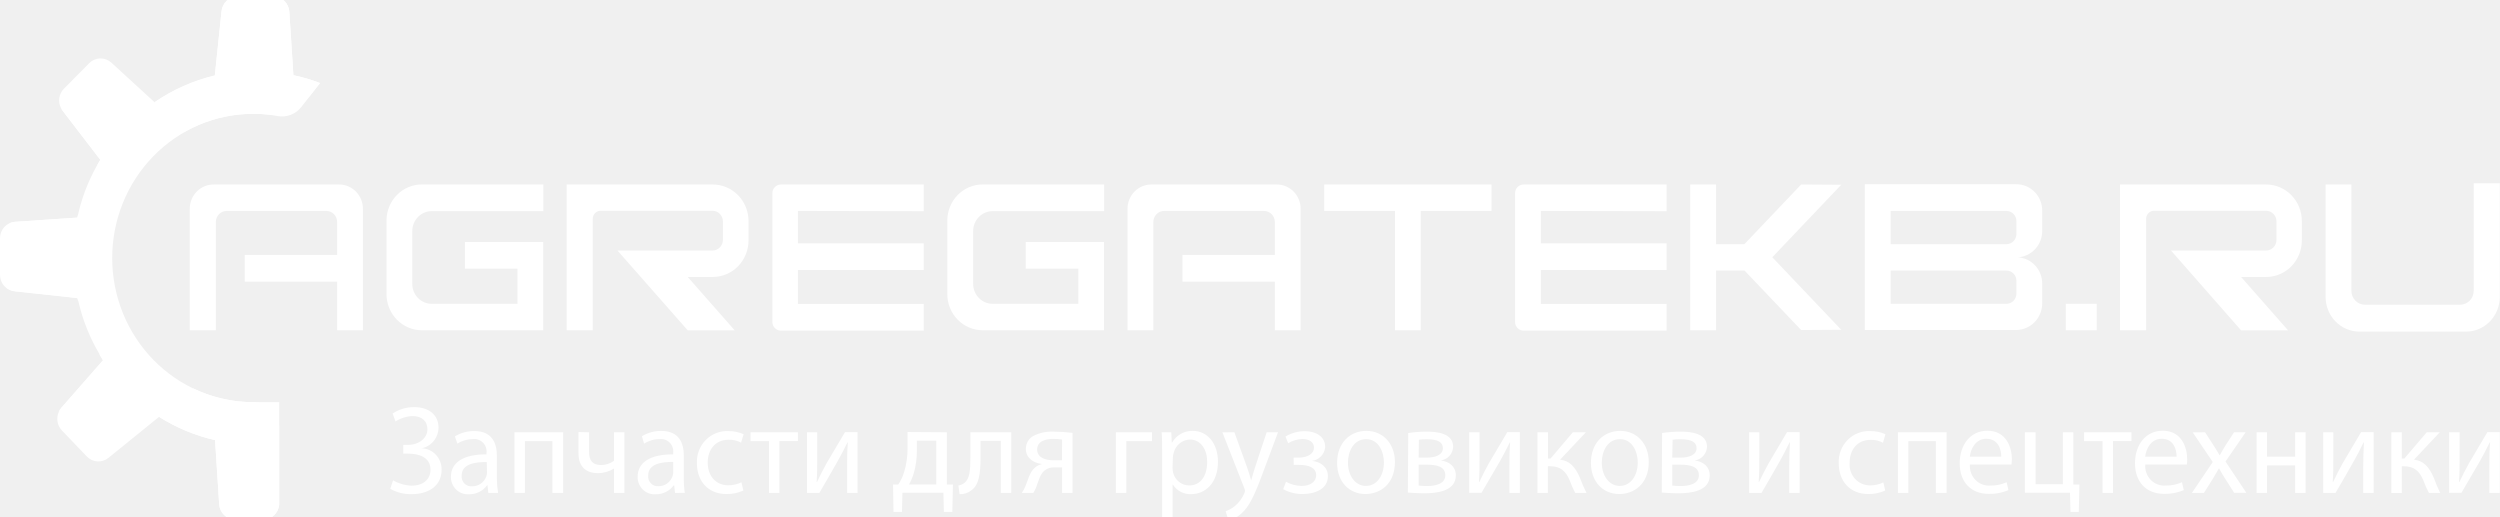
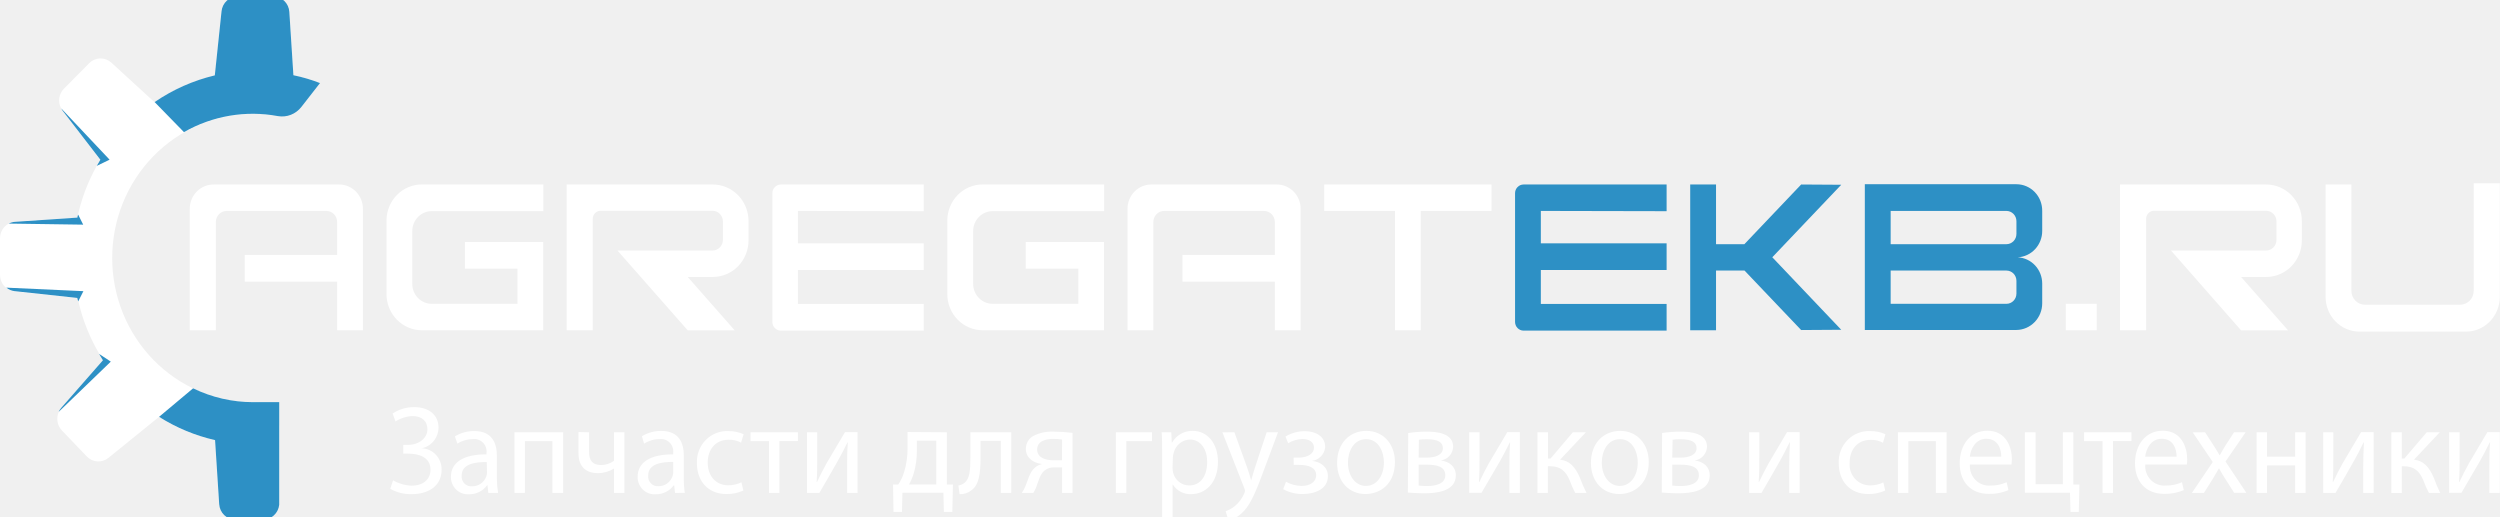
<svg xmlns="http://www.w3.org/2000/svg" width="208" height="43" viewBox="0 0 208 43" fill="none">
-   <g clip-path="url(#clip0_166_3106)">
+   <g clip-path="url(#clip0_414_1405)">
    <path d="M9.335 21.467C9.335 24.648 10.57 27.698 12.769 29.947C14.968 32.196 17.95 33.46 21.059 33.46C21.34 33.452 21.619 33.502 21.881 33.606C22.143 33.71 22.382 33.867 22.584 34.066C22.787 34.266 22.948 34.505 23.058 34.769C23.169 35.034 23.227 35.318 23.23 35.605V42.002C23.194 42.339 23.038 42.652 22.791 42.879C22.545 43.106 22.224 43.232 21.892 43.232H19.561C19.223 43.228 18.898 43.094 18.652 42.856C18.407 42.618 18.258 42.294 18.236 41.948L17.893 36.618C16.245 36.243 14.671 35.589 13.234 34.681L9.018 38.097C8.757 38.308 8.429 38.412 8.097 38.39C7.765 38.368 7.453 38.221 7.221 37.977L5.15 35.814C4.958 35.614 4.831 35.358 4.785 35.082C4.74 34.806 4.777 34.522 4.893 34.268C4.948 34.147 5.019 34.035 5.106 33.935L8.58 29.973C8.515 29.866 8.45 29.764 8.389 29.653C8.328 29.542 8.302 29.511 8.263 29.44C7.466 28.093 6.88 26.628 6.526 25.096C6.526 25.065 6.526 25.029 6.504 24.998C6.484 24.936 6.468 24.872 6.457 24.807L1.246 24.243C0.906 24.216 0.588 24.058 0.356 23.801C0.125 23.544 -0.002 23.206 -3.50842e-05 22.857V19.823C-0.001 19.474 0.129 19.139 0.362 18.884C0.595 18.63 0.915 18.477 1.255 18.455L6.439 18.104C6.753 16.596 7.295 15.146 8.046 13.809C8.137 13.636 8.237 13.467 8.341 13.298L5.21 9.211C5.162 9.149 5.12 9.082 5.084 9.012C4.944 8.75 4.891 8.448 4.934 8.153C4.977 7.858 5.114 7.585 5.323 7.377L7.425 5.254C7.668 5.009 7.993 4.868 8.335 4.86C8.676 4.851 9.007 4.976 9.261 5.209L12.87 8.514C14.393 7.47 16.09 6.718 17.876 6.293L18.432 0.932C18.467 0.594 18.623 0.282 18.87 0.055C19.117 -0.173 19.437 -0.298 19.769 -0.299H22.735C23.076 -0.299 23.404 -0.167 23.652 0.072C23.901 0.31 24.051 0.637 24.072 0.985L24.411 6.258C25.165 6.413 25.906 6.631 26.625 6.911L25.922 7.799C25.473 8.385 24.889 8.848 24.222 9.148C23.555 9.447 22.827 9.572 22.101 9.514C21.758 9.474 21.41 9.474 21.059 9.474C17.95 9.474 14.968 10.737 12.769 12.986C10.57 15.235 9.335 18.286 9.335 21.467Z" fill="white" />
-     <path d="M26.625 6.911L25.075 8.896C24.846 9.19 24.544 9.417 24.2 9.551C23.857 9.685 23.484 9.723 23.121 9.66C20.444 9.163 17.681 9.634 15.306 10.993L12.865 8.492C14.389 7.448 16.085 6.696 17.872 6.271L18.432 0.932C18.467 0.594 18.623 0.282 18.87 0.055C19.117 -0.173 19.437 -0.298 19.769 -0.299H22.735C23.076 -0.299 23.404 -0.167 23.652 0.072C23.901 0.31 24.051 0.637 24.072 0.985L24.411 6.258C25.165 6.413 25.906 6.631 26.625 6.911Z" fill="white" />
-     <path d="M23.23 33.46V42.002C23.194 42.339 23.038 42.652 22.791 42.879C22.545 43.106 22.224 43.232 21.892 43.232H19.561C19.223 43.228 18.898 43.094 18.652 42.856C18.407 42.618 18.258 42.294 18.236 41.948L17.893 36.618C16.245 36.243 14.671 35.589 13.235 34.681L16.066 32.309C17.626 33.066 19.332 33.459 21.059 33.46H23.23Z" fill="white" />
-     <path d="M9.218 30.088L4.876 34.273C4.93 34.151 5.002 34.039 5.089 33.94L8.562 29.977C8.497 29.871 8.432 29.769 8.371 29.657C8.311 29.547 8.285 29.515 8.245 29.444L9.218 30.088Z" fill="white" />
-     <path d="M6.431 24.789L1.22 24.225C0.966 24.197 0.725 24.095 0.525 23.932L6.939 24.225L6.504 25.082L6.431 24.789Z" fill="white" />
-     <path d="M6.921 18.691L0.729 18.602C0.893 18.517 1.072 18.467 1.255 18.455L6.439 18.104C6.439 18.02 6.478 17.935 6.5 17.851L6.921 18.691Z" fill="white" />
-     <path d="M8.054 13.8C8.146 13.627 8.245 13.458 8.35 13.289L5.21 9.211C5.162 9.149 5.12 9.082 5.085 9.012L9.118 13.285L8.054 13.8Z" fill="white" />
+     <path d="M26.625 6.911L25.075 8.896C24.846 9.19 24.544 9.417 24.2 9.551C23.857 9.685 23.484 9.723 23.121 9.66C20.444 9.163 17.681 9.634 15.306 10.993L12.865 8.492C14.389 7.448 16.085 6.696 17.872 6.271L18.432 0.932C18.467 0.594 18.623 0.282 18.87 0.055C19.117 -0.173 19.437 -0.298 19.769 -0.299H22.735C23.076 -0.299 23.404 -0.167 23.652 0.072C23.901 0.31 24.051 0.637 24.072 0.985L24.411 6.258C25.165 6.413 25.906 6.631 26.625 6.911Z" fill="#2D90C5" />
+     <path d="M23.23 33.46V42.002C23.194 42.339 23.038 42.652 22.791 42.879C22.545 43.106 22.224 43.232 21.892 43.232H19.561C19.223 43.228 18.898 43.094 18.652 42.856C18.407 42.618 18.258 42.294 18.236 41.948L17.893 36.618C16.245 36.243 14.671 35.589 13.235 34.681L16.066 32.309C17.626 33.066 19.332 33.459 21.059 33.46H23.23Z" fill="#2D90C5" />
+     <path d="M9.218 30.088L4.876 34.273C4.93 34.151 5.002 34.039 5.089 33.94L8.562 29.977C8.497 29.871 8.432 29.769 8.371 29.657C8.311 29.547 8.285 29.515 8.245 29.444L9.218 30.088Z" fill="#2D90C5" />
+     <path d="M6.431 24.789L1.22 24.225C0.966 24.197 0.725 24.095 0.525 23.932L6.939 24.225L6.504 25.082L6.431 24.789Z" fill="#2D90C5" />
+     <path d="M6.921 18.691L0.729 18.602C0.893 18.517 1.072 18.467 1.255 18.455L6.439 18.104C6.439 18.02 6.478 17.935 6.5 17.851L6.921 18.691Z" fill="#2D90C5" />
+     <path d="M8.054 13.8C8.146 13.627 8.245 13.458 8.35 13.289L5.21 9.211C5.162 9.149 5.12 9.082 5.085 9.012L9.118 13.285L8.054 13.8Z" fill="#2D90C5" />
    <path d="M30.194 17.371V27.477H28.049V23.434H20.364V21.213H28.049V18.468C28.049 18.224 27.955 17.991 27.786 17.818C27.618 17.646 27.389 17.549 27.151 17.549H18.857C18.619 17.549 18.39 17.646 18.222 17.818C18.053 17.991 17.959 18.224 17.959 18.468V27.477H15.788V17.371C15.787 17.102 15.84 16.836 15.942 16.588C16.043 16.341 16.192 16.116 16.38 15.928C16.568 15.74 16.79 15.592 17.034 15.492C17.279 15.393 17.54 15.345 17.802 15.35H28.223C28.746 15.351 29.248 15.565 29.617 15.944C29.987 16.323 30.194 16.836 30.194 17.371Z" fill="white" />
    <path d="M108.212 17.371V27.477H106.067V23.434H98.381V21.213H106.067V18.468C106.066 18.224 105.97 17.99 105.801 17.818C105.632 17.646 105.402 17.549 105.164 17.549H96.875C96.755 17.547 96.636 17.569 96.525 17.614C96.414 17.659 96.313 17.726 96.228 17.812C96.143 17.898 96.075 18 96.029 18.112C95.982 18.225 95.959 18.346 95.959 18.468V27.477H93.809V17.371C93.809 17.106 93.86 16.843 93.96 16.598C94.059 16.353 94.204 16.13 94.388 15.942C94.571 15.755 94.789 15.606 95.029 15.504C95.269 15.402 95.525 15.35 95.785 15.35H106.206C106.468 15.346 106.728 15.395 106.971 15.495C107.214 15.595 107.436 15.743 107.622 15.931C107.809 16.119 107.957 16.343 108.059 16.591C108.16 16.838 108.212 17.103 108.212 17.371Z" fill="white" />
    <path d="M34.302 19.21V23.617C34.301 23.835 34.343 24.051 34.424 24.253C34.506 24.455 34.625 24.638 34.776 24.793C34.927 24.947 35.106 25.069 35.304 25.153C35.501 25.236 35.712 25.278 35.926 25.278H43.055V22.355H38.683V20.134H45.196V27.477H35.101C34.714 27.477 34.331 27.4 33.974 27.248C33.616 27.097 33.291 26.876 33.018 26.596C32.745 26.316 32.528 25.984 32.38 25.618C32.232 25.253 32.156 24.861 32.157 24.465V18.357C32.156 17.962 32.232 17.57 32.38 17.204C32.528 16.838 32.745 16.506 33.018 16.227C33.291 15.947 33.616 15.725 33.974 15.574C34.331 15.423 34.714 15.345 35.101 15.346H45.205V17.567H35.93C35.501 17.564 35.089 17.736 34.784 18.044C34.479 18.352 34.305 18.772 34.302 19.21Z" fill="white" />
    <path d="M80.966 19.21V23.617C80.966 24.057 81.137 24.48 81.441 24.791C81.746 25.103 82.159 25.278 82.59 25.278H89.715V22.355H85.342V20.134H91.855V27.477H81.76C81.373 27.477 80.99 27.4 80.633 27.248C80.275 27.097 79.951 26.876 79.677 26.596C79.404 26.316 79.187 25.984 79.039 25.618C78.891 25.253 78.816 24.861 78.816 24.465V18.357C78.816 17.962 78.891 17.57 79.039 17.204C79.187 16.838 79.404 16.506 79.677 16.227C79.951 15.947 80.275 15.725 80.633 15.574C80.99 15.423 81.373 15.345 81.76 15.346H91.864V17.567H82.59C82.162 17.567 81.751 17.739 81.447 18.047C81.143 18.355 80.97 18.773 80.966 19.21Z" fill="white" />
    <path d="M66.389 17.549V20.245H76.854V22.466H66.389V25.287H76.854V27.508H64.952C64.774 27.503 64.604 27.431 64.476 27.304C64.348 27.177 64.272 27.006 64.262 26.824V16.07C64.263 15.879 64.338 15.695 64.471 15.561C64.603 15.426 64.783 15.35 64.97 15.35H76.854V17.571L66.389 17.549Z" fill="white" />
    <path d="M207.983 15.248V24.705C207.983 25.471 207.685 26.205 207.156 26.746C206.627 27.288 205.909 27.592 205.16 27.592H196.311C195.563 27.592 194.845 27.288 194.316 26.746C193.786 26.205 193.489 25.471 193.489 24.705V15.35H195.634V24.194C195.634 24.502 195.753 24.796 195.966 25.014C196.178 25.231 196.467 25.353 196.767 25.353H204.678C204.979 25.353 205.267 25.231 205.48 25.014C205.692 24.796 205.812 24.502 205.812 24.194V15.248H207.983Z" fill="white" />
    <path d="M174.449 27.477V25.278H171.874V27.477H174.449Z" fill="white" />
    <path d="M59.312 23.044H57.219L61.127 27.485H57.219L51.375 20.845H59.277C59.508 20.845 59.728 20.751 59.891 20.585C60.054 20.418 60.146 20.192 60.146 19.956V18.424C60.146 18.188 60.054 17.962 59.891 17.796C59.728 17.629 59.508 17.536 59.277 17.536H49.968C49.882 17.536 49.797 17.553 49.718 17.587C49.638 17.62 49.566 17.67 49.506 17.732C49.445 17.795 49.397 17.869 49.365 17.95C49.333 18.031 49.316 18.119 49.317 18.206V27.477H47.146V15.35H59.303C60.091 15.35 60.847 15.67 61.405 16.24C61.962 16.809 62.276 17.582 62.278 18.388V20.005C62.276 20.81 61.964 21.581 61.408 22.151C60.852 22.72 60.099 23.041 59.312 23.044Z" fill="white" />
    <path d="M188.556 23.044H186.459L190.367 27.485H186.459L180.628 20.845H188.535C188.765 20.845 188.986 20.751 189.149 20.585C189.312 20.418 189.403 20.192 189.403 19.956V18.424C189.403 18.188 189.312 17.962 189.149 17.796C188.986 17.629 188.765 17.536 188.535 17.536H179.212C179.039 17.536 178.872 17.606 178.749 17.732C178.626 17.858 178.557 18.028 178.557 18.206V27.477H176.386V15.35H188.543C189.331 15.35 190.087 15.67 190.643 16.24C191.2 16.81 191.513 17.583 191.513 18.388V20.005C191.513 20.809 191.202 21.58 190.648 22.149C190.094 22.718 189.342 23.04 188.556 23.044Z" fill="white" />
    <path d="M124.095 15.35V17.549H118.207V27.477H116.062V17.549H110.174V15.35H124.095Z" fill="white" />
-     <path d="M128.198 17.549V20.245H138.662V22.466H128.198V25.287H138.662V27.508H126.761C126.574 27.508 126.395 27.432 126.262 27.297C126.129 27.162 126.054 26.979 126.053 26.788V16.07C126.054 15.879 126.129 15.695 126.262 15.561C126.395 15.426 126.574 15.35 126.761 15.35H138.662V17.571L128.198 17.549Z" fill="white" />
-     <path d="M169.912 19.215V17.549C169.915 17.259 169.862 16.97 169.756 16.701C169.65 16.432 169.492 16.187 169.293 15.98C169.093 15.774 168.856 15.61 168.594 15.498C168.332 15.386 168.051 15.328 167.767 15.328H155.153V27.454H167.767C168.338 27.447 168.884 27.21 169.285 26.794C169.687 26.379 169.912 25.818 169.912 25.233V23.594C169.912 23.032 169.701 22.491 169.322 22.084C168.943 21.677 168.425 21.435 167.875 21.409H167.767C167.803 21.405 167.839 21.405 167.875 21.409C168.425 21.38 168.943 21.137 169.322 20.728C169.702 20.32 169.913 19.778 169.912 19.215ZM166.938 25.278H157.303V22.511H166.938C167.157 22.512 167.367 22.602 167.523 22.76C167.678 22.919 167.766 23.134 167.767 23.359V24.429C167.766 24.654 167.678 24.869 167.523 25.028C167.367 25.187 167.157 25.277 166.938 25.278ZM166.938 20.316H157.303V17.549H166.938C167.157 17.55 167.367 17.64 167.523 17.799C167.678 17.958 167.766 18.173 167.767 18.397V19.468C167.766 19.692 167.678 19.908 167.523 20.067C167.367 20.225 167.157 20.315 166.938 20.316Z" fill="white" />
-     <path d="M147.455 21.404L153.191 27.437L149.856 27.459L145.145 22.511H142.774V27.477H140.625V15.35H142.774V20.316H145.132L149.856 15.35L153.191 15.372L147.455 21.404Z" fill="white" />
+     <path d="M128.198 17.549V20.245H138.662V22.466H128.198V25.287H138.662V27.508H126.761C126.574 27.508 126.395 27.432 126.262 27.297C126.129 27.162 126.054 26.979 126.053 26.788V16.07C126.054 15.879 126.129 15.695 126.262 15.561C126.395 15.426 126.574 15.35 126.761 15.35H138.662V17.571L128.198 17.549Z" fill="#2D90C5" />
+     <path d="M169.912 19.215V17.549C169.915 17.259 169.862 16.97 169.756 16.701C169.65 16.432 169.492 16.187 169.293 15.98C169.093 15.774 168.856 15.61 168.594 15.498C168.332 15.386 168.051 15.328 167.767 15.328H155.153V27.454H167.767C168.338 27.447 168.884 27.21 169.285 26.794C169.687 26.379 169.912 25.818 169.912 25.233V23.594C169.912 23.032 169.701 22.491 169.322 22.084C168.943 21.677 168.425 21.435 167.875 21.409H167.767C167.803 21.405 167.839 21.405 167.875 21.409C168.425 21.38 168.943 21.137 169.322 20.728C169.702 20.32 169.913 19.778 169.912 19.215ZM166.938 25.278H157.303V22.511H166.938C167.157 22.512 167.367 22.602 167.523 22.76C167.678 22.919 167.766 23.134 167.767 23.359V24.429C167.766 24.654 167.678 24.869 167.523 25.028C167.367 25.187 167.157 25.277 166.938 25.278ZM166.938 20.316H157.303V17.549H166.938C167.157 17.55 167.367 17.64 167.523 17.799C167.678 17.958 167.766 18.173 167.767 18.397V19.468C167.766 19.692 167.678 19.908 167.523 20.067C167.367 20.225 167.157 20.315 166.938 20.316Z" fill="#2D90C5" />
+     <path d="M147.455 21.404L153.191 27.437L149.856 27.459L145.145 22.511H142.774V27.477H140.625V15.35H142.774V20.316H145.132L149.856 15.35L153.191 15.372L147.455 21.404Z" fill="#2D90C5" />
    <path d="M32.665 34.406C33.203 34.048 33.834 33.863 34.476 33.873C35.665 33.873 36.486 34.508 36.486 35.592C36.477 35.998 36.332 36.39 36.075 36.7C35.819 37.011 35.465 37.221 35.075 37.298C35.526 37.309 35.953 37.502 36.266 37.835C36.578 38.168 36.749 38.613 36.742 39.074C36.742 40.531 35.513 41.113 34.263 41.113C33.637 41.133 33.017 40.98 32.47 40.669L32.704 39.963C33.174 40.236 33.701 40.389 34.241 40.407C35.257 40.407 35.817 39.847 35.817 39.074C35.817 38.026 34.832 37.742 33.955 37.742H33.551V37.013H33.955C34.862 37.013 35.561 36.44 35.561 35.725C35.561 35.01 35.075 34.619 34.332 34.619C33.827 34.635 33.336 34.788 32.908 35.063L32.665 34.406Z" fill="white" />
    <path d="M40.628 41.011L40.559 40.376H40.528C40.353 40.613 40.125 40.805 39.863 40.935C39.601 41.065 39.313 41.129 39.022 41.122C38.828 41.137 38.634 41.11 38.451 41.044C38.268 40.978 38.1 40.874 37.959 40.739C37.817 40.603 37.705 40.438 37.628 40.256C37.552 40.074 37.513 39.877 37.515 39.678C37.515 38.461 38.575 37.795 40.476 37.804V37.702C40.496 37.545 40.481 37.386 40.432 37.237C40.384 37.087 40.302 36.951 40.194 36.839C40.086 36.726 39.955 36.64 39.809 36.587C39.664 36.534 39.509 36.516 39.356 36.534C38.896 36.532 38.444 36.662 38.053 36.911L37.849 36.307C38.338 36.008 38.899 35.854 39.469 35.863C40.971 35.863 41.34 36.916 41.34 37.924V39.807C41.341 40.211 41.374 40.613 41.44 41.011H40.628ZM40.498 38.439C39.521 38.439 38.41 38.595 38.41 39.572C38.398 39.691 38.413 39.812 38.452 39.925C38.492 40.038 38.555 40.141 38.638 40.226C38.721 40.311 38.822 40.376 38.932 40.416C39.043 40.457 39.161 40.472 39.278 40.46C39.538 40.467 39.793 40.388 40.007 40.236C40.221 40.085 40.382 39.868 40.468 39.616C40.499 39.523 40.517 39.426 40.52 39.328L40.498 38.439Z" fill="white" />
    <path d="M46.855 35.965V41.011H45.96V36.702H43.672V41.011H42.804V35.965H46.855Z" fill="white" />
    <path d="M49.013 35.965V37.617C49.013 38.253 49.247 38.692 50.029 38.692C50.408 38.688 50.776 38.564 51.084 38.337V35.965H51.952V41.011H51.084V38.981C50.682 39.232 50.221 39.366 49.751 39.367C48.813 39.367 48.131 38.879 48.131 37.724V35.947L49.013 35.965Z" fill="white" />
    <path d="M56.164 41.011L56.09 40.376H56.06C55.885 40.614 55.657 40.806 55.395 40.935C55.133 41.065 54.844 41.129 54.553 41.122C54.36 41.137 54.166 41.11 53.983 41.044C53.8 40.978 53.633 40.874 53.492 40.738C53.35 40.602 53.238 40.438 53.162 40.256C53.086 40.073 53.048 39.877 53.051 39.678C53.051 38.461 54.106 37.795 56.008 37.804V37.702C56.029 37.546 56.014 37.387 55.966 37.237C55.917 37.088 55.837 36.951 55.729 36.839C55.621 36.726 55.49 36.64 55.345 36.587C55.2 36.534 55.045 36.516 54.892 36.534C54.431 36.53 53.979 36.661 53.589 36.911L53.407 36.298C53.894 35.998 54.454 35.845 55.022 35.854C56.529 35.854 56.894 36.907 56.894 37.915V39.798C56.888 40.203 56.915 40.607 56.976 41.007L56.164 41.011ZM56.012 38.43C55.035 38.43 53.928 38.586 53.928 39.563C53.916 39.68 53.93 39.799 53.968 39.91C54.005 40.022 54.066 40.123 54.147 40.208C54.227 40.292 54.325 40.358 54.432 40.4C54.54 40.442 54.655 40.46 54.77 40.451C55.031 40.459 55.287 40.381 55.501 40.229C55.715 40.078 55.876 39.86 55.96 39.607C55.992 39.514 56.009 39.417 56.012 39.319V38.43Z" fill="white" />
    <path d="M61.848 40.811C61.404 41.014 60.922 41.114 60.437 41.104C58.952 41.104 57.983 40.074 57.983 38.532C57.968 38.175 58.026 37.818 58.154 37.485C58.283 37.152 58.477 36.85 58.727 36.599C58.976 36.348 59.274 36.153 59.601 36.027C59.929 35.901 60.278 35.846 60.628 35.867C61.055 35.863 61.478 35.952 61.869 36.129L61.657 36.827C61.337 36.656 60.979 36.574 60.619 36.587C59.49 36.587 58.882 37.44 58.882 38.492C58.882 39.656 59.612 40.376 60.589 40.376C60.968 40.378 61.344 40.293 61.687 40.127L61.848 40.811Z" fill="white" />
    <path d="M66.385 35.965V36.694H64.848V41.011H63.98V36.702H62.443V35.965H66.385Z" fill="white" />
    <path d="M67.992 35.965V38.088C67.992 38.888 67.992 39.385 67.944 40.105H67.974C68.269 39.492 68.439 39.141 68.764 38.555L70.302 35.956H71.348V41.011H70.48V38.866C70.48 38.044 70.48 37.617 70.54 36.809H70.51C70.193 37.453 69.98 37.857 69.694 38.368C69.242 39.15 68.704 40.123 68.17 41.011H67.141V35.965H67.992Z" fill="white" />
    <path d="M78.777 35.965V40.314H79.285L79.233 42.592H78.53L78.491 40.993H75.082L75.043 42.592H74.34L74.301 40.314H74.735C74.946 39.997 75.11 39.649 75.221 39.283C75.418 38.633 75.514 37.956 75.508 37.275V35.943L78.777 35.965ZM76.285 37.493C76.288 38.127 76.201 38.758 76.029 39.367C75.93 39.693 75.797 40.008 75.634 40.305H77.9V36.662H76.285V37.493Z" fill="white" />
    <path d="M84.135 35.965V41.011H83.267V36.68H81.582V38.013C81.582 39.425 81.448 40.371 80.809 40.798C80.533 41.022 80.185 41.134 79.832 41.113L79.741 40.394C79.918 40.366 80.085 40.294 80.228 40.185C80.688 39.843 80.736 39.136 80.736 38.013V35.965H84.135Z" fill="white" />
    <path d="M89.233 41.011H88.364V38.888H87.709C87.409 38.871 87.114 38.971 86.884 39.168C86.519 39.47 86.384 40.096 86.193 40.585C86.129 40.732 86.055 40.874 85.972 41.011H85.017C85.136 40.831 85.238 40.639 85.321 40.438C85.533 39.949 85.655 39.292 86.094 38.919C86.251 38.771 86.444 38.669 86.654 38.626V38.595C86.011 38.524 85.351 38.115 85.351 37.346C85.349 37.12 85.409 36.898 85.524 36.705C85.639 36.512 85.805 36.356 86.002 36.254C86.516 36.002 87.083 35.885 87.652 35.912C88.182 35.916 88.711 35.95 89.237 36.014L89.233 41.011ZM88.364 36.569C88.119 36.532 87.87 36.514 87.622 36.516C87.014 36.516 86.289 36.694 86.289 37.404C86.289 38.115 87.075 38.293 87.591 38.293H88.356L88.364 36.569Z" fill="white" />
    <path d="M95.846 35.965V36.702H93.709V41.011H92.841V35.965H95.846Z" fill="white" />
    <path d="M96.688 37.608C96.688 36.965 96.688 36.445 96.649 35.965H97.452L97.491 36.827H97.513C97.69 36.519 97.944 36.266 98.25 36.094C98.556 35.922 98.901 35.837 99.25 35.849C100.44 35.849 101.334 36.88 101.334 38.408C101.334 40.22 100.257 41.113 99.098 41.113C98.8 41.125 98.504 41.059 98.239 40.921C97.974 40.782 97.748 40.576 97.582 40.322H97.561V43.059H96.692L96.688 37.608ZM97.556 38.941C97.559 39.067 97.573 39.192 97.6 39.314C97.674 39.621 97.846 39.894 98.089 40.089C98.332 40.284 98.633 40.389 98.942 40.389C99.888 40.389 100.435 39.599 100.435 38.444C100.453 37.458 99.936 36.569 98.998 36.569C98.682 36.578 98.377 36.694 98.132 36.899C97.887 37.104 97.715 37.386 97.643 37.702C97.608 37.825 97.587 37.951 97.582 38.079L97.556 38.941Z" fill="white" />
    <path d="M102.702 35.965L103.779 38.941C103.891 39.274 104.013 39.67 104.096 39.972C104.187 39.67 104.287 39.283 104.408 38.919L105.385 35.965H106.332L104.99 39.554C104.347 41.282 103.909 42.166 103.301 42.708C102.991 42.999 102.613 43.203 102.202 43.299L101.977 42.53C102.264 42.434 102.53 42.284 102.763 42.086C103.087 41.811 103.344 41.463 103.514 41.069C103.549 40.999 103.573 40.924 103.583 40.847C103.576 40.764 103.556 40.683 103.522 40.607L101.703 35.969L102.702 35.965Z" fill="white" />
    <path d="M107.626 38.075H108.06C108.815 38.075 109.323 37.724 109.323 37.253C109.323 36.782 108.924 36.525 108.368 36.525C107.946 36.534 107.535 36.656 107.174 36.88L106.953 36.32C107.447 36.02 108.014 35.866 108.59 35.876C109.341 35.876 110.257 36.223 110.257 37.209C110.226 37.5 110.098 37.772 109.895 37.979C109.692 38.186 109.426 38.315 109.141 38.346C109.87 38.408 110.483 38.866 110.483 39.607C110.483 40.7 109.393 41.104 108.359 41.104C107.802 41.107 107.253 40.968 106.762 40.7L106.996 40.083C107.396 40.304 107.843 40.423 108.299 40.429C109.037 40.429 109.506 40.065 109.506 39.541C109.506 38.866 108.815 38.679 108.073 38.679H107.639L107.626 38.075Z" fill="white" />
    <path d="M116.058 38.439C116.058 40.305 114.794 41.104 113.605 41.104C112.276 41.104 111.247 40.105 111.247 38.515C111.247 36.831 112.324 35.849 113.687 35.849C115.05 35.849 116.058 36.902 116.058 38.439ZM112.15 38.492C112.15 39.594 112.771 40.429 113.648 40.429C114.525 40.429 115.142 39.607 115.142 38.47C115.142 37.617 114.707 36.538 113.67 36.538C112.632 36.538 112.15 37.538 112.15 38.492Z" fill="white" />
    <path d="M117.165 36.027C117.684 35.949 118.208 35.91 118.732 35.912C119.557 35.912 120.903 36.049 120.903 37.173C120.891 37.456 120.781 37.725 120.592 37.933C120.404 38.14 120.149 38.273 119.874 38.306C120.6 38.408 121.125 38.826 121.125 39.554C121.125 40.887 119.497 41.042 118.52 41.042C117.973 41.042 117.399 40.998 117.135 40.98L117.165 36.027ZM118.033 40.398C118.273 40.428 118.513 40.441 118.754 40.438C119.353 40.438 120.248 40.291 120.248 39.55C120.248 38.808 119.536 38.661 118.685 38.661H118.033V40.398ZM118.033 38.075H118.706C119.366 38.075 120.048 37.88 120.048 37.284C120.048 36.787 119.614 36.547 118.745 36.547C118.45 36.547 118.264 36.547 118.051 36.587L118.033 38.075Z" fill="white" />
    <path d="M123.096 35.965V38.088C123.096 38.888 123.096 39.385 123.048 40.105H123.079C123.374 39.492 123.543 39.141 123.869 38.555L125.406 35.956H126.453V41.011H125.584V38.866C125.584 38.044 125.584 37.617 125.645 36.809H125.615C125.298 37.453 125.085 37.857 124.798 38.368C124.329 39.15 123.791 40.114 123.261 41.002H122.236V35.965H123.096Z" fill="white" />
    <path d="M128.793 35.965V38.15H129.006L130.86 35.965H131.945L129.8 38.244C130.595 38.328 131.072 38.866 131.459 39.772C131.611 40.197 131.791 40.611 131.997 41.011H131.059C130.881 40.68 130.729 40.336 130.604 39.98C130.261 39.159 129.8 38.79 128.958 38.79H128.784V41.011H127.916V35.965H128.793Z" fill="white" />
    <path d="M137.177 38.439C137.177 40.305 135.914 41.104 134.724 41.104C133.391 41.104 132.366 40.105 132.366 38.515C132.366 36.831 133.443 35.849 134.807 35.849C136.17 35.849 137.177 36.902 137.177 38.439ZM133.27 38.492C133.27 39.594 133.89 40.429 134.768 40.429C135.645 40.429 136.261 39.607 136.261 38.47C136.261 37.617 135.827 36.538 134.785 36.538C133.743 36.538 133.27 37.538 133.27 38.492Z" fill="white" />
    <path d="M138.285 36.027C138.804 35.949 139.327 35.91 139.852 35.912C140.677 35.912 142.023 36.049 142.023 37.173C142.012 37.456 141.902 37.725 141.714 37.932C141.527 38.14 141.273 38.272 140.998 38.306C141.719 38.408 142.249 38.826 142.249 39.554C142.249 40.887 140.621 41.042 139.644 41.042C139.092 41.042 138.523 40.998 138.259 40.98L138.285 36.027ZM139.131 40.398C139.37 40.428 139.611 40.441 139.852 40.438C140.451 40.438 141.346 40.291 141.346 39.55C141.346 38.808 140.634 38.661 139.783 38.661H139.131V40.398ZM139.131 38.075H139.813C140.473 38.075 141.155 37.88 141.155 37.284C141.155 36.787 140.72 36.547 139.852 36.547C139.557 36.547 139.374 36.547 139.162 36.587L139.131 38.075Z" fill="white" />
    <path d="M146.374 35.965V38.088C146.374 38.888 146.374 39.385 146.322 40.105H146.352C146.647 39.492 146.821 39.141 147.147 38.555L148.679 35.956H149.73V41.011H148.862V38.866C148.862 38.044 148.883 37.617 148.923 36.809H148.892C148.575 37.453 148.362 37.857 148.08 38.368C147.629 39.15 147.086 40.123 146.556 41.011H145.527V35.965H146.374Z" fill="white" />
    <path d="M156.851 40.811C156.406 41.014 155.923 41.114 155.436 41.104C153.951 41.104 152.982 40.074 152.982 38.532C152.967 38.175 153.025 37.818 153.153 37.485C153.282 37.152 153.476 36.85 153.726 36.599C153.975 36.348 154.273 36.153 154.6 36.027C154.928 35.901 155.277 35.846 155.627 35.867C156.054 35.863 156.478 35.952 156.868 36.129L156.664 36.836C156.345 36.665 155.987 36.582 155.627 36.596C154.502 36.596 153.89 37.449 153.89 38.501C153.868 38.742 153.897 38.986 153.973 39.215C154.05 39.444 154.172 39.654 154.333 39.832C154.494 40.009 154.69 40.15 154.907 40.245C155.125 40.341 155.36 40.388 155.596 40.385C155.976 40.388 156.352 40.303 156.695 40.136L156.851 40.811Z" fill="white" />
    <path d="M161.957 35.965V41.011H161.063V36.702H158.775V41.011H157.906V35.965H161.957Z" fill="white" />
    <path d="M163.898 38.648C163.879 38.881 163.909 39.115 163.987 39.335C164.064 39.555 164.188 39.755 164.348 39.921C164.509 40.088 164.703 40.217 164.917 40.299C165.13 40.381 165.359 40.415 165.587 40.398C166.056 40.409 166.521 40.315 166.951 40.123L167.103 40.78C166.584 40.999 166.026 41.105 165.466 41.091C163.95 41.091 163.047 40.069 163.047 38.55C163.047 37.031 163.916 35.836 165.353 35.836C166.959 35.836 167.389 37.284 167.389 38.208C167.387 38.357 167.377 38.505 167.359 38.652L163.898 38.648ZM166.503 37.995C166.503 37.409 166.269 36.507 165.262 36.507C164.354 36.507 163.959 37.36 163.889 37.995H166.503Z" fill="white" />
    <path d="M169.36 35.965V40.283H171.631V35.965H172.5V40.314H173.008L172.956 42.592H172.265L172.222 40.993H168.47V35.965H169.36Z" fill="white" />
    <path d="M177.337 35.965V36.694H175.8V41.011H174.931V36.702H173.394V35.965H177.337Z" fill="white" />
    <path d="M178.487 38.648C178.468 38.883 178.498 39.119 178.577 39.34C178.655 39.561 178.78 39.762 178.943 39.929C179.105 40.095 179.302 40.224 179.518 40.305C179.734 40.386 179.964 40.418 180.194 40.398C180.656 40.406 181.115 40.312 181.54 40.123L181.692 40.78C181.173 40.998 180.616 41.104 180.055 41.091C178.539 41.091 177.632 40.069 177.632 38.55C177.632 37.031 178.5 35.836 179.942 35.836C181.548 35.836 181.974 37.284 181.974 38.208C181.975 38.357 181.965 38.505 181.944 38.652L178.487 38.648ZM181.093 37.995C181.093 37.409 180.858 36.507 179.851 36.507C178.948 36.507 178.548 37.36 178.479 37.995H181.093Z" fill="white" />
    <path d="M183.463 35.965L184.162 37.049C184.345 37.329 184.501 37.586 184.662 37.866H184.692C184.853 37.569 185.018 37.306 185.178 37.035L185.873 35.965H186.837L185.161 38.399L186.898 41.002H185.882L185.157 39.865C184.966 39.576 184.801 39.292 184.631 38.977H184.61C184.445 39.274 184.275 39.545 184.089 39.865L183.368 41.011H182.365L184.102 38.439L182.434 35.974L183.463 35.965Z" fill="white" />
    <path d="M188.617 35.965V37.995H190.958V35.965H191.826V41.011H190.958V38.723H188.617V41.011H187.749V35.965H188.617Z" fill="white" />
    <path d="M194.132 35.965V38.088C194.132 38.888 194.132 39.385 194.084 40.105H194.114C194.405 39.492 194.579 39.141 194.904 38.555L196.442 35.956H197.488V41.011H196.62V38.866C196.62 38.044 196.641 37.617 196.68 36.809H196.65C196.337 37.453 196.125 37.857 195.838 38.368C195.391 39.15 194.844 40.123 194.314 41.011H193.289V35.965H194.132Z" fill="white" />
    <path d="M199.828 35.965V38.15H200.041L201.904 35.965H202.989L200.844 38.244C201.639 38.328 202.117 38.866 202.503 39.772C202.65 40.196 202.824 40.61 203.024 41.011H202.086C201.908 40.68 201.756 40.336 201.63 39.98C201.292 39.168 200.836 38.794 200.002 38.794H199.828V41.016H198.96V35.965H199.828Z" fill="white" />
    <path d="M204.639 35.965V38.088C204.639 38.888 204.639 39.385 204.592 40.105H204.622C204.917 39.492 205.087 39.141 205.412 38.555L206.949 35.956H207.983V41.011H207.114V38.866C207.114 38.044 207.114 37.617 207.175 36.809H207.145C206.828 37.453 206.615 37.857 206.328 38.368C205.859 39.15 205.321 40.114 204.791 41.002H203.767V35.965H204.639Z" fill="white" />
  </g>
  <defs>
-     <clipPath id="clip0_166_3106">
+     <clipPath id="clip0_414_1405">
      <rect width="208" height="43.597" fill="white" transform="translate(0 -0.298615)" />
    </clipPath>
  </defs>
</svg>
